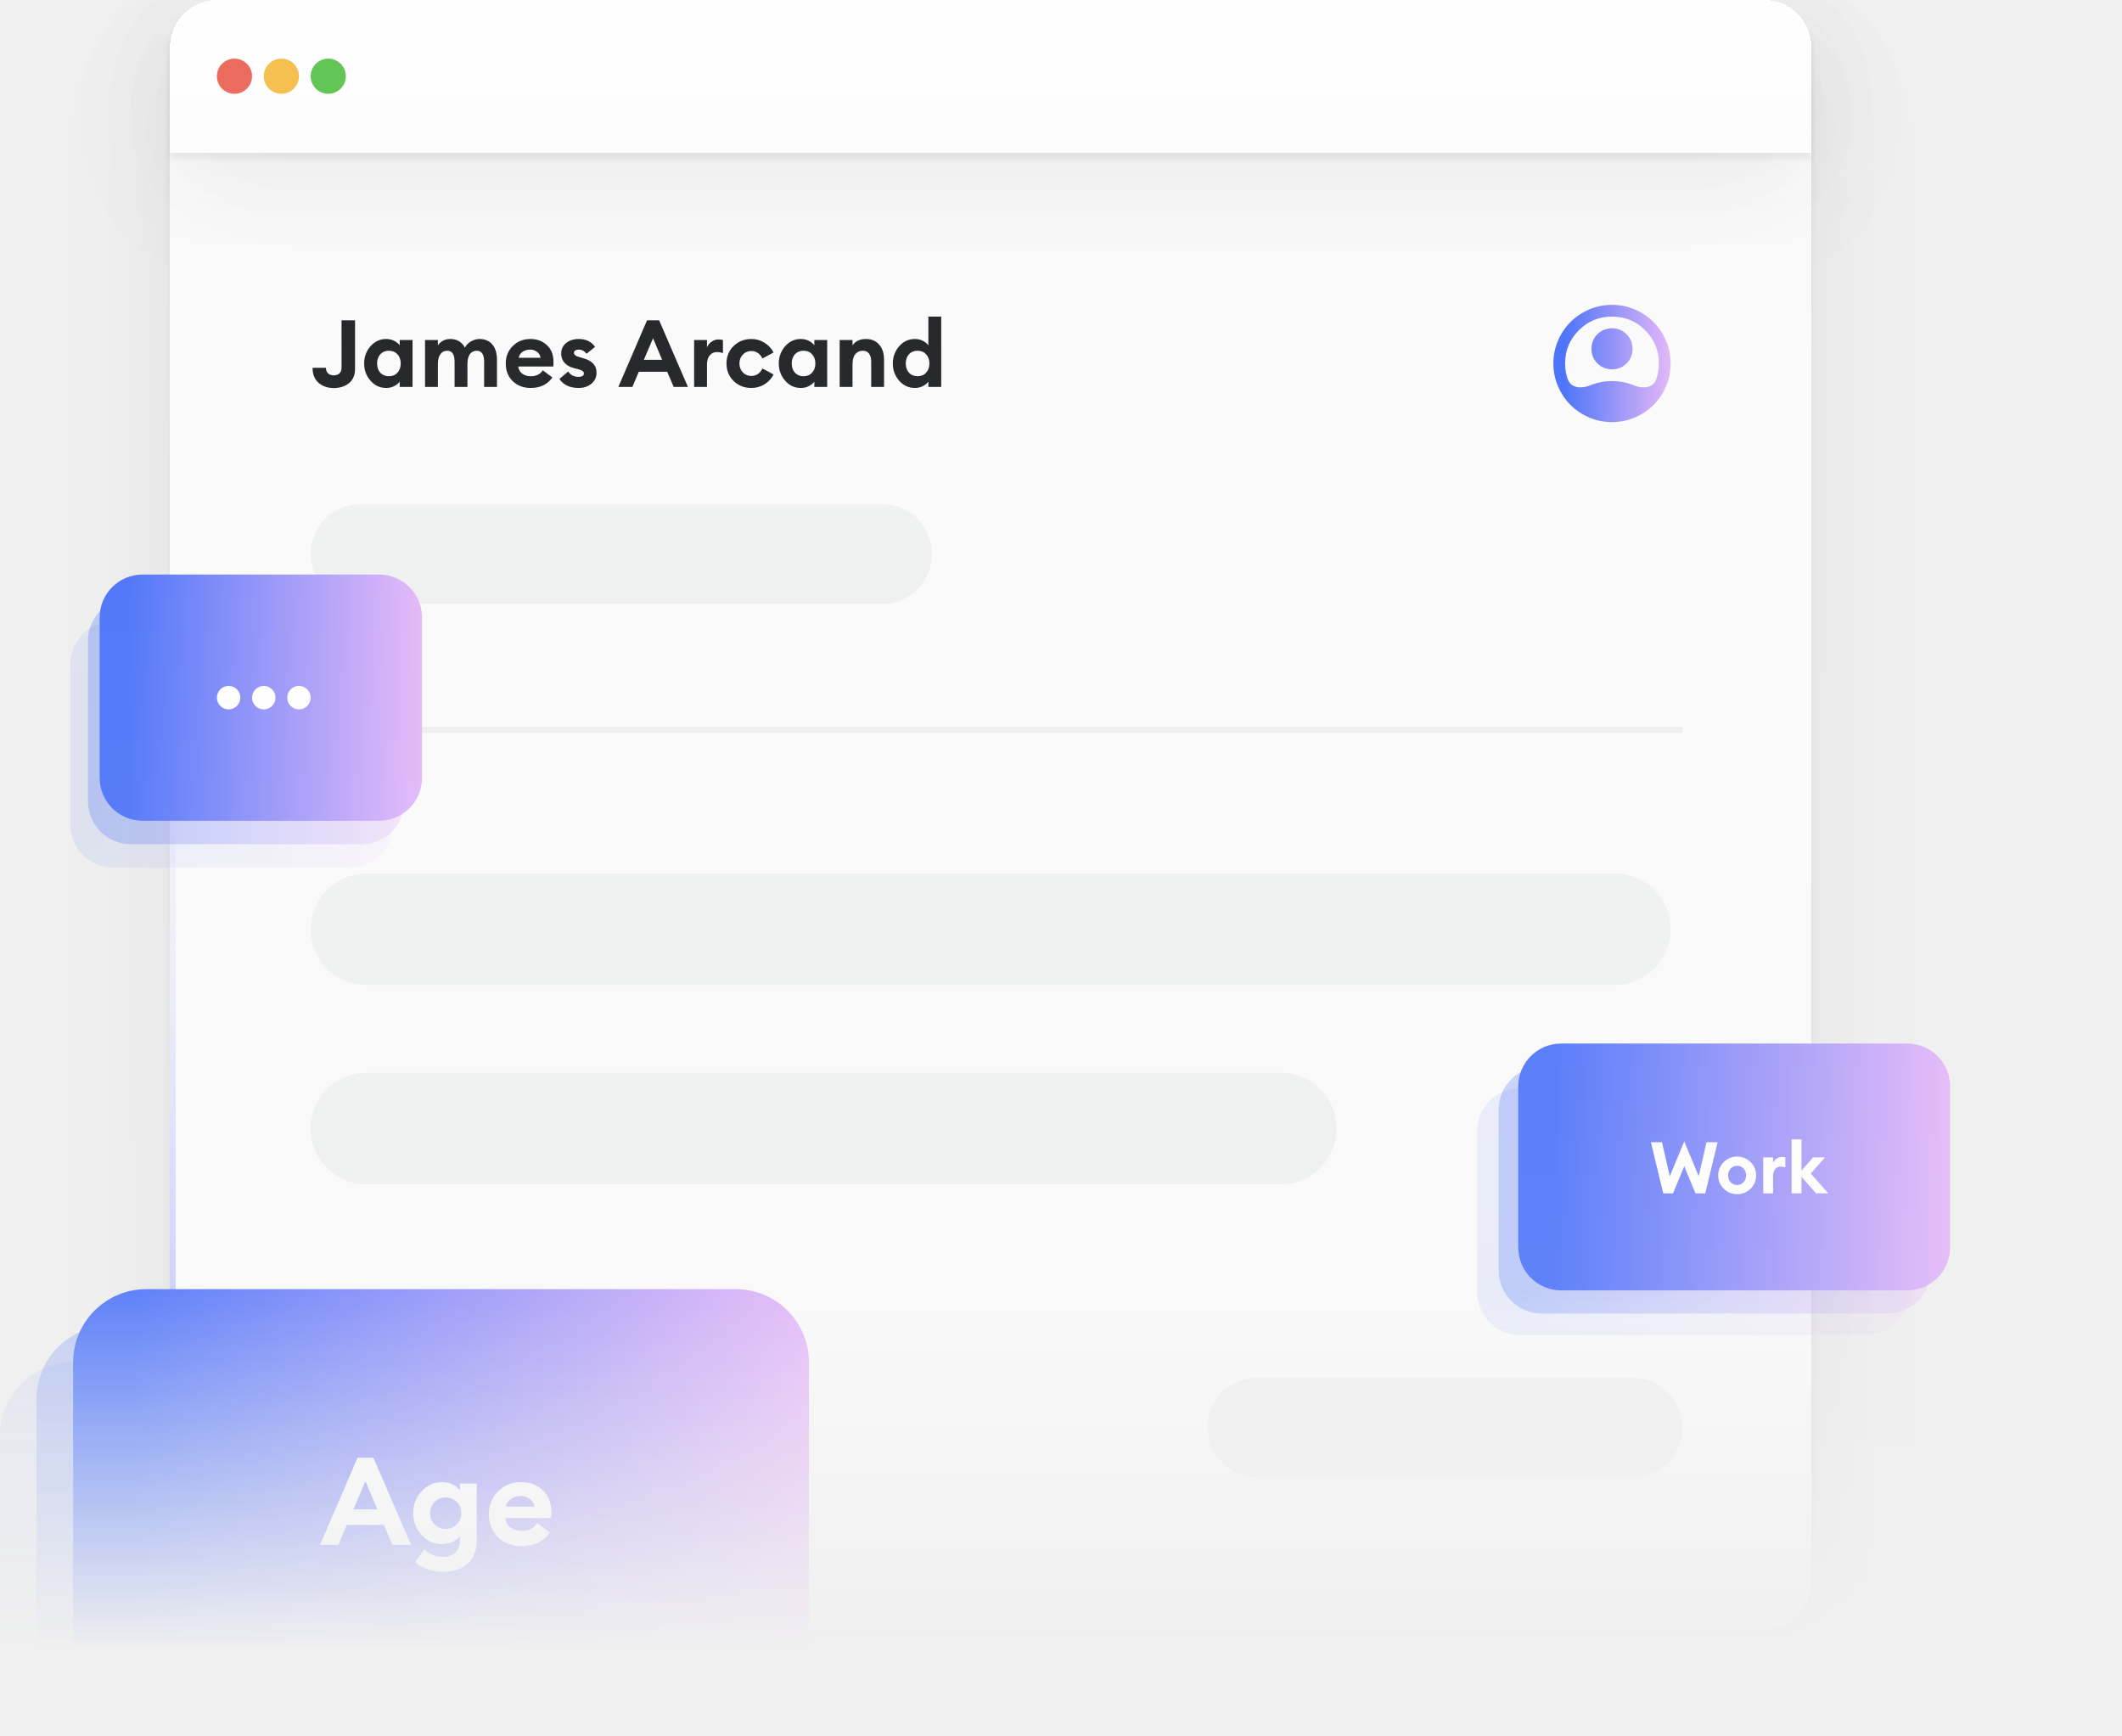
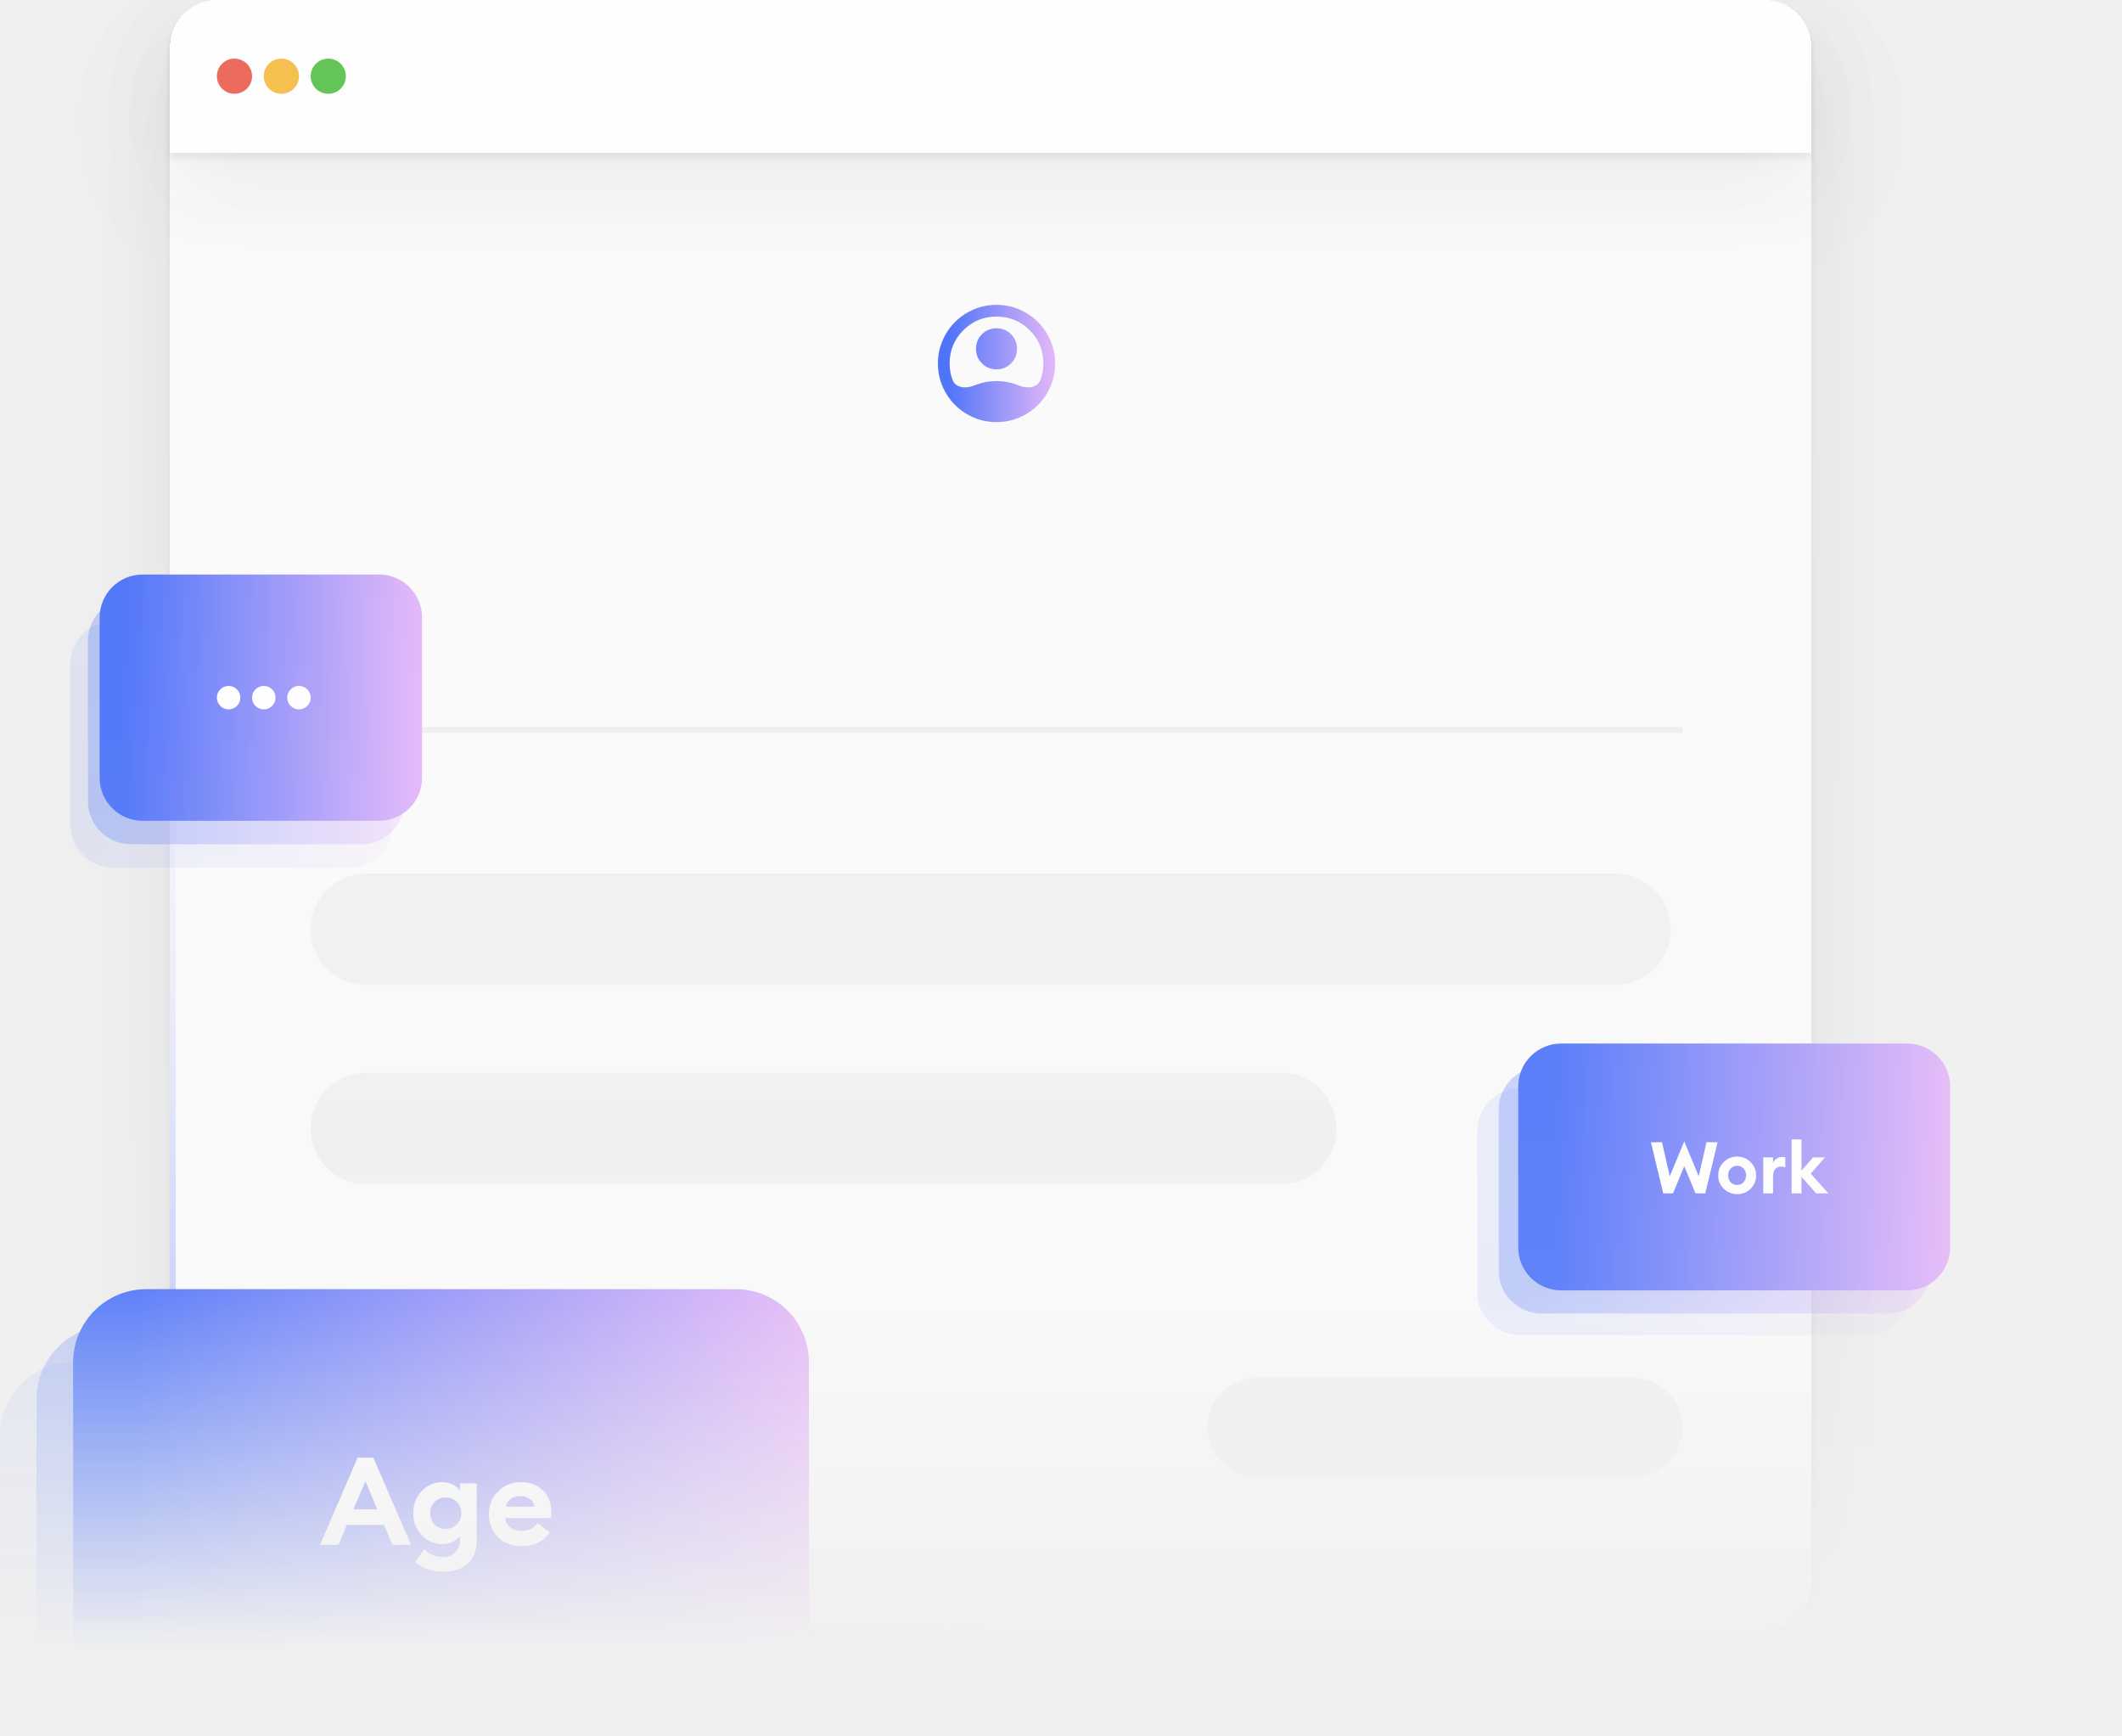
<svg xmlns="http://www.w3.org/2000/svg" width="362" height="296" viewBox="0 0 362 296" fill="none">
  <mask id="mask0_675_5556" style="mask-type:alpha" maskUnits="userSpaceOnUse" x="0" y="0" width="362" height="296">
    <rect width="362" height="296" fill="url(#paint0_linear_675_5556)" />
  </mask>
  <g mask="url(#mask0_675_5556)">
    <g filter="url(#filter0_ddd_675_5556)">
      <rect x="29" width="280" height="278" rx="8" fill="white" fill-opacity="0.7" shape-rendering="crispEdges" />
      <rect x="29.5" y="0.5" width="279" height="277" rx="7.5" stroke="url(#paint1_linear_675_5556)" shape-rendering="crispEdges" />
    </g>
    <g filter="url(#filter1_ddd_675_5556)">
      <path d="M29 8C29 3.582 32.582 0 37 0H301C305.418 0 309 3.582 309 8V26H29V8Z" fill="white" fill-opacity="0.7" shape-rendering="crispEdges" />
    </g>
    <circle cx="40" cy="13" r="3" fill="#EC6A5E" />
    <circle cx="48" cy="13" r="3" fill="#F5BF4F" />
    <circle cx="56" cy="13" r="3" fill="#61C554" />
    <rect opacity="0.05" x="53" y="149" width="232" height="19" rx="9.5" fill="#1F2124" />
    <rect opacity="0.05" x="53" y="183" width="175" height="19" rx="9.5" fill="#1F2124" />
-     <path d="M56.936 66.192C55.912 66.192 55.053 65.899 54.36 65.312C53.667 64.715 53.32 63.856 53.32 62.736H55.608C55.608 63.152 55.731 63.472 55.976 63.696C56.232 63.92 56.552 64.032 56.936 64.032C57.32 64.032 57.635 63.925 57.88 63.712C58.136 63.488 58.264 63.163 58.264 62.736V54.64H60.568V62.896C60.568 63.984 60.221 64.805 59.528 65.36C58.835 65.915 57.971 66.192 56.936 66.192ZM65.882 66.176C64.826 66.176 63.935 65.765 63.21 64.944C62.485 64.123 62.122 63.141 62.122 62C62.122 60.859 62.485 59.877 63.21 59.056C63.935 58.235 64.826 57.824 65.882 57.824C66.394 57.824 66.853 57.931 67.258 58.144C67.663 58.357 67.973 58.608 68.186 58.896V58H70.378V66H68.186V65.104C67.973 65.392 67.663 65.643 67.258 65.856C66.853 66.069 66.394 66.176 65.882 66.176ZM64.874 63.568C65.248 63.973 65.738 64.176 66.346 64.176C66.954 64.176 67.439 63.973 67.802 63.568C68.175 63.163 68.362 62.64 68.362 62C68.362 61.36 68.175 60.837 67.802 60.432C67.439 60.027 66.954 59.824 66.346 59.824C65.738 59.824 65.248 60.027 64.874 60.432C64.511 60.837 64.33 61.36 64.33 62C64.33 62.64 64.511 63.163 64.874 63.568ZM82.589 66V61.728C82.589 60.459 82.173 59.824 81.341 59.824C80.861 59.824 80.477 60.005 80.189 60.368C79.912 60.731 79.763 61.269 79.741 61.984V66H77.549V61.728C77.549 60.459 77.133 59.824 76.301 59.824C75.811 59.824 75.421 60.016 75.133 60.4C74.845 60.784 74.701 61.349 74.701 62.096V66H72.509V58H74.701V58.912C75.203 58.187 75.912 57.824 76.829 57.824C77.949 57.824 78.776 58.315 79.309 59.296C79.544 58.837 79.896 58.48 80.365 58.224C80.835 57.957 81.309 57.824 81.789 57.824C82.739 57.824 83.475 58.139 83.997 58.768C84.52 59.397 84.781 60.261 84.781 61.36V66H82.589ZM90.518 66.176C89.302 66.176 88.289 65.792 87.478 65.024C86.678 64.256 86.278 63.248 86.278 62C86.278 60.805 86.678 59.813 87.478 59.024C88.278 58.224 89.281 57.824 90.486 57.824C91.596 57.824 92.529 58.171 93.286 58.864C94.044 59.547 94.422 60.512 94.422 61.76C94.422 62.112 94.412 62.363 94.39 62.512H88.406C88.47 63.035 88.7 63.445 89.094 63.744C89.5 64.032 89.98 64.176 90.534 64.176C91.473 64.176 92.161 63.84 92.598 63.168L94.23 64.384C93.409 65.579 92.172 66.176 90.518 66.176ZM88.486 61.024H92.23C92.134 60.565 91.916 60.219 91.574 59.984C91.244 59.749 90.86 59.632 90.422 59.632C89.974 59.632 89.564 59.749 89.19 59.984C88.817 60.219 88.582 60.565 88.486 61.024ZM98.728 66.176C97.214 66.176 96.115 65.664 95.432 64.64L96.936 63.36C97.32 63.979 97.918 64.288 98.728 64.288C98.974 64.288 99.182 64.24 99.352 64.144C99.523 64.048 99.608 63.904 99.608 63.712C99.608 63.541 99.534 63.403 99.384 63.296C99.246 63.179 98.963 63.061 98.536 62.944L97.944 62.8C97.208 62.608 96.648 62.288 96.264 61.84C95.891 61.392 95.715 60.859 95.736 60.24C95.758 59.515 96.046 58.933 96.6 58.496C97.166 58.048 97.88 57.824 98.744 57.824C99.971 57.824 100.894 58.272 101.512 59.168L100.072 60.336C99.699 59.867 99.246 59.632 98.712 59.632C98.499 59.632 98.312 59.68 98.152 59.776C97.992 59.872 97.912 60.005 97.912 60.176C97.912 60.496 98.174 60.725 98.696 60.864L99.448 61.088C100.995 61.504 101.768 62.331 101.768 63.568C101.768 64.325 101.48 64.949 100.904 65.44C100.328 65.931 99.603 66.176 98.728 66.176ZM105.485 66L110.381 54.64H112.445L117.357 66H114.925L113.821 63.408H108.973L107.885 66H105.485ZM111.405 57.696L109.837 61.376H112.957L111.405 57.696ZM118.415 66V58H120.607V59.28C120.746 58.885 120.997 58.56 121.359 58.304C121.733 58.037 122.143 57.904 122.591 57.904C122.869 57.904 123.114 57.936 123.327 58V60.224C122.975 60.107 122.645 60.048 122.335 60.048C121.813 60.048 121.391 60.24 121.071 60.624C120.762 60.997 120.607 61.515 120.607 62.176V66H118.415ZM128.175 66.176C126.98 66.176 125.972 65.781 125.151 64.992C124.34 64.192 123.935 63.195 123.935 62C123.935 60.805 124.34 59.813 125.151 59.024C125.972 58.224 126.98 57.824 128.175 57.824C128.996 57.824 129.743 58.037 130.415 58.464C131.097 58.88 131.615 59.435 131.967 60.128L130.063 61.152C129.892 60.768 129.641 60.459 129.311 60.224C128.991 59.989 128.612 59.872 128.175 59.872C127.599 59.872 127.113 60.075 126.719 60.48C126.335 60.885 126.143 61.392 126.143 62C126.143 62.608 126.335 63.115 126.719 63.52C127.113 63.925 127.599 64.128 128.175 64.128C128.612 64.128 128.991 64.011 129.311 63.776C129.641 63.541 129.892 63.232 130.063 62.848L131.967 63.872C131.615 64.565 131.097 65.125 130.415 65.552C129.743 65.968 128.996 66.176 128.175 66.176ZM136.617 66.176C135.561 66.176 134.67 65.765 133.945 64.944C133.219 64.123 132.857 63.141 132.857 62C132.857 60.859 133.219 59.877 133.945 59.056C134.67 58.235 135.561 57.824 136.617 57.824C137.129 57.824 137.587 57.931 137.993 58.144C138.398 58.357 138.707 58.608 138.921 58.896V58H141.113V66H138.921V65.104C138.707 65.392 138.398 65.643 137.993 65.856C137.587 66.069 137.129 66.176 136.617 66.176ZM135.609 63.568C135.982 63.973 136.473 64.176 137.081 64.176C137.689 64.176 138.174 63.973 138.537 63.568C138.91 63.163 139.097 62.64 139.097 62C139.097 61.36 138.91 60.837 138.537 60.432C138.174 60.027 137.689 59.824 137.081 59.824C136.473 59.824 135.982 60.027 135.609 60.432C135.246 60.837 135.065 61.36 135.065 62C135.065 62.64 135.246 63.163 135.609 63.568ZM143.243 66V58H145.436V58.912C145.926 58.187 146.689 57.824 147.724 57.824C148.684 57.824 149.436 58.144 149.98 58.784C150.534 59.413 150.812 60.256 150.812 61.312V66H148.62V61.68C148.62 61.093 148.497 60.64 148.252 60.32C148.006 59.989 147.66 59.824 147.212 59.824C146.678 59.824 146.246 60.016 145.916 60.4C145.596 60.784 145.436 61.349 145.436 62.096V66H143.243ZM156.07 66.176C155.014 66.176 154.123 65.765 153.398 64.944C152.672 64.123 152.31 63.141 152.31 62C152.31 60.859 152.672 59.877 153.398 59.056C154.123 58.235 155.014 57.824 156.07 57.824C156.582 57.824 157.04 57.931 157.446 58.144C157.851 58.357 158.16 58.608 158.374 58.896V54H160.566V66H158.374V65.104C158.16 65.392 157.851 65.643 157.446 65.856C157.04 66.069 156.582 66.176 156.07 66.176ZM155.062 63.568C155.435 63.973 155.926 64.176 156.534 64.176C157.142 64.176 157.627 63.973 157.99 63.568C158.363 63.163 158.55 62.64 158.55 62C158.55 61.36 158.363 60.837 157.99 60.432C157.627 60.027 157.142 59.824 156.534 59.824C155.926 59.824 155.435 60.027 155.062 60.432C154.699 60.837 154.518 61.36 154.518 62C154.518 62.64 154.699 63.163 155.062 63.568Z" fill="#1F2124" />
-     <rect opacity="0.05" x="53" y="86" width="106" height="17" rx="8.5" fill="#1F2124" />
-     <mask id="mask1_675_5556" style="mask-type:alpha" maskUnits="userSpaceOnUse" x="263" y="50" width="24" height="24">
-       <rect x="263" y="50" width="24" height="24" rx="12" fill="url(#paint2_linear_675_5556)" />
+     <mask id="mask1_675_5556" style="mask-type:alpha" maskUnits="userSpaceOnUse" x="158" y="50" width="24" height="24">
+       <rect x="158" y="50" width="24" height="24" rx="12" fill="url(#paint2_linear_675_5556)" />
    </mask>
    <g mask="url(#mask1_675_5556)">
-       <path d="M267.487 64.775C268.021 66.197 269.789 66.337 271.193 65.757C271.36 65.689 271.528 65.624 271.7 65.562C272.75 65.188 273.85 65 275 65C276.15 65 277.25 65.188 278.3 65.562C278.472 65.624 278.64 65.689 278.807 65.757C280.211 66.337 281.979 66.197 282.513 64.775C282.838 63.908 283 62.983 283 62C283 59.783 282.221 57.896 280.663 56.337C279.104 54.779 277.217 54 275 54C272.783 54 270.896 54.779 269.338 56.337C267.779 57.896 267 59.783 267 62C267 62.983 267.162 63.908 267.487 64.775ZM275 63C274.017 63 273.188 62.663 272.513 61.987C271.838 61.312 271.5 60.483 271.5 59.5C271.5 58.517 271.838 57.688 272.513 57.013C273.188 56.337 274.017 56 275 56C275.983 56 276.812 56.337 277.488 57.013C278.163 57.688 278.5 58.517 278.5 59.5C278.5 60.483 278.163 61.312 277.488 61.987C276.812 62.663 275.983 63 275 63ZM275 72C273.617 72 272.317 71.737 271.1 71.213C269.883 70.688 268.825 69.975 267.925 69.075C267.025 68.175 266.312 67.117 265.788 65.9C265.262 64.683 265 63.383 265 62C265 60.617 265.262 59.317 265.788 58.1C266.312 56.883 267.025 55.825 267.925 54.925C268.825 54.025 269.883 53.312 271.1 52.788C272.317 52.263 273.617 52 275 52C276.383 52 277.683 52.263 278.9 52.788C280.117 53.312 281.175 54.025 282.075 54.925C282.975 55.825 283.688 56.883 284.212 58.1C284.737 59.317 285 60.617 285 62C285 63.383 284.737 64.683 284.212 65.9C283.688 67.117 282.975 68.175 282.075 69.075C281.175 69.975 280.117 70.688 278.9 71.213C277.683 71.737 276.383 72 275 72Z" fill="url(#paint3_linear_675_5556)" />
+       <path d="M162.487 64.775C163.021 66.197 164.789 66.337 166.193 65.757C166.36 65.689 166.528 65.624 166.7 65.562C167.75 65.188 168.85 65 170 65C171.15 65 172.25 65.188 173.3 65.562C173.472 65.624 173.64 65.689 173.807 65.757C175.211 66.337 176.979 66.197 177.513 64.775C177.838 63.908 178 62.983 178 62C178 59.783 177.221 57.896 175.663 56.337C174.104 54.779 172.217 54 170 54C167.783 54 165.896 54.779 164.338 56.337C162.779 57.896 162 59.783 162 62C162 62.983 162.162 63.908 162.487 64.775ZM170 63C169.017 63 168.188 62.663 167.513 61.987C166.838 61.312 166.5 60.483 166.5 59.5C166.5 58.517 166.838 57.688 167.513 57.013C168.188 56.337 169.017 56 170 56C170.983 56 171.812 56.337 172.488 57.013C173.163 57.688 173.5 58.517 173.5 59.5C173.5 60.483 173.163 61.312 172.488 61.987C171.812 62.663 170.983 63 170 63ZM170 72C168.617 72 167.317 71.737 166.1 71.213C164.883 70.688 163.825 69.975 162.925 69.075C162.025 68.175 161.312 67.117 160.788 65.9C160.262 64.683 160 63.383 160 62C160 60.617 160.262 59.317 160.788 58.1C161.312 56.883 162.025 55.825 162.925 54.925C163.825 54.025 164.883 53.312 166.1 52.788C167.317 52.263 168.617 52 170 52C171.383 52 172.683 52.263 173.9 52.788C175.117 53.312 176.175 54.025 177.075 54.925C177.975 55.825 178.688 56.883 179.212 58.1C179.737 59.317 180 60.617 180 62C180 63.383 179.737 64.683 179.212 65.9C178.688 67.117 177.975 68.175 177.075 69.075C176.175 69.975 175.117 70.688 173.9 71.213C172.683 71.737 171.383 72 170 72Z" fill="url(#paint3_linear_675_5556)" />
    </g>
    <rect x="53" y="124" width="234" height="1" fill="black" fill-opacity="0.05" />
    <circle cx="63" cy="244" r="9" fill="#F3EFF3" stroke="#FDF9FE" stroke-width="2" />
    <circle cx="79" cy="244" r="9" fill="#F3EFF3" stroke="#FDF9FE" stroke-width="2" />
    <circle cx="95" cy="244" r="9" fill="#F3EFF3" stroke="#FDF9FE" stroke-width="2" />
    <rect opacity="0.05" x="206" y="235" width="81" height="17" rx="8.5" fill="#1F2124" />
    <rect x="6.237" y="226.136" width="125.525" height="71.729" rx="12.475" fill="url(#paint4_linear_675_5556)" fill-opacity="0.3" />
    <rect y="232.373" width="125.525" height="71.729" rx="12.475" fill="url(#paint5_linear_675_5556)" fill-opacity="0.1" />
    <rect x="12.475" y="219.898" width="125.525" height="71.729" rx="12.475" fill="url(#paint6_linear_675_5556)" />
    <path d="M54.597 263.509L61 248.652H63.7L70.124 263.509H66.943L65.499 260.119H59.159L57.736 263.509H54.597ZM62.34 252.649L60.289 257.461H64.369L62.34 252.649ZM74.153 260.035C74.669 260.537 75.297 260.789 76.036 260.789C76.776 260.789 77.403 260.537 77.919 260.035C78.436 259.533 78.694 258.891 78.694 258.11C78.694 257.329 78.436 256.687 77.919 256.185C77.403 255.683 76.776 255.432 76.036 255.432C75.297 255.432 74.669 255.683 74.153 256.185C73.637 256.687 73.379 257.329 73.379 258.11C73.379 258.891 73.637 259.533 74.153 260.035ZM75.701 268.091C73.609 268.091 71.984 267.533 70.826 266.417L72.395 264.283C73.274 265.148 74.362 265.58 75.66 265.58C76.497 265.58 77.173 265.315 77.689 264.785C78.206 264.255 78.464 263.565 78.464 262.714V262.002C78.171 262.407 77.752 262.742 77.208 263.007C76.664 263.258 76.071 263.383 75.43 263.383C74.062 263.383 72.897 262.874 71.935 261.856C70.972 260.823 70.491 259.575 70.491 258.11C70.491 256.631 70.972 255.383 71.935 254.365C72.897 253.332 74.062 252.816 75.43 252.816C76.085 252.816 76.678 252.949 77.208 253.214C77.752 253.465 78.171 253.8 78.464 254.218V253.046H81.33V262.693C81.33 264.492 80.814 265.838 79.782 266.731C78.75 267.638 77.389 268.091 75.701 268.091ZM88.951 263.739C87.361 263.739 86.035 263.237 84.975 262.232C83.929 261.228 83.406 259.91 83.406 258.278C83.406 256.715 83.929 255.418 84.975 254.385C86.022 253.339 87.333 252.816 88.909 252.816C90.36 252.816 91.581 253.269 92.571 254.176C93.561 255.069 94.057 256.331 94.057 257.964C94.057 258.424 94.043 258.752 94.015 258.947H86.189C86.273 259.631 86.573 260.168 87.089 260.558C87.619 260.935 88.246 261.123 88.972 261.123C90.2 261.123 91.099 260.684 91.671 259.805L93.806 261.395C92.731 262.958 91.113 263.739 88.951 263.739ZM86.293 257.001H91.19C91.064 256.401 90.778 255.948 90.332 255.641C89.9 255.334 89.397 255.181 88.825 255.181C88.24 255.181 87.703 255.334 87.214 255.641C86.726 255.948 86.419 256.401 86.293 257.001Z" fill="white" />
    <rect x="255.661" y="181.949" width="73.678" height="42.102" rx="7.322" fill="url(#paint7_linear_675_5556)" fill-opacity="0.3" />
    <rect x="252" y="185.61" width="73.678" height="42.102" rx="7.322" fill="url(#paint8_linear_675_5556)" fill-opacity="0.1" />
    <rect x="259" y="178" width="73.678" height="42.102" rx="7.322" fill="url(#paint9_linear_675_5556)" />
    <path d="M289.239 203.559L287.323 198.928L285.407 203.559H283.736L281.636 194.838H283.527L284.854 200.635L287.323 194.691L289.791 200.635L291.118 194.838H293.009L290.909 203.559H289.239ZM298.634 202.773C298.003 203.387 297.242 203.694 296.349 203.694C295.457 203.694 294.695 203.387 294.065 202.773C293.434 202.15 293.119 201.389 293.119 200.488C293.119 199.596 293.434 198.838 294.065 198.216C294.695 197.594 295.457 197.282 296.349 197.282C297.242 197.282 298.003 197.594 298.634 198.216C299.264 198.838 299.579 199.596 299.579 200.488C299.579 201.389 299.264 202.15 298.634 202.773ZM296.349 202.122C296.783 202.122 297.143 201.97 297.43 201.667C297.725 201.356 297.872 200.963 297.872 200.488C297.872 200.013 297.725 199.624 297.43 199.321C297.143 199.01 296.783 198.855 296.349 198.855C295.907 198.855 295.538 199.01 295.244 199.321C294.957 199.624 294.814 200.013 294.814 200.488C294.814 200.963 294.957 201.356 295.244 201.667C295.538 201.97 295.907 202.122 296.349 202.122ZM300.793 203.559V197.418H302.475V198.4C302.582 198.097 302.774 197.847 303.053 197.651C303.339 197.446 303.654 197.344 303.998 197.344C304.211 197.344 304.4 197.368 304.563 197.418V199.125C304.293 199.035 304.039 198.99 303.802 198.99C303.401 198.99 303.077 199.137 302.831 199.432C302.594 199.718 302.475 200.116 302.475 200.623V203.559H300.793ZM309.827 203.559L307.321 200.734V203.559H305.638V194.347H307.321V199.677L309.311 197.418H311.337L308.905 200.181L311.902 203.559H309.827Z" fill="white" />
    <rect x="15" y="102" width="54" height="42" rx="7.322" fill="url(#paint10_linear_675_5556)" fill-opacity="0.3" />
    <rect x="12" y="106" width="55" height="42" rx="7.322" fill="url(#paint11_linear_675_5556)" fill-opacity="0.1" />
    <rect x="17" y="98" width="55" height="42" rx="7.322" fill="url(#paint12_linear_675_5556)" />
    <mask id="mask2_675_5556" style="mask-type:alpha" maskUnits="userSpaceOnUse" x="33" y="107" width="24" height="24">
      <rect x="33" y="107" width="24" height="24" fill="#D9D9D9" />
    </mask>
    <g mask="url(#mask2_675_5556)">
      <path d="M39 121C38.45 121 37.979 120.804 37.587 120.413C37.196 120.021 37 119.55 37 119C37 118.45 37.196 117.979 37.587 117.588C37.979 117.196 38.45 117 39 117C39.55 117 40.021 117.196 40.413 117.588C40.804 117.979 41 118.45 41 119C41 119.55 40.804 120.021 40.413 120.413C40.021 120.804 39.55 121 39 121ZM45 121C44.45 121 43.979 120.804 43.587 120.413C43.196 120.021 43 119.55 43 119C43 118.45 43.196 117.979 43.587 117.588C43.979 117.196 44.45 117 45 117C45.55 117 46.021 117.196 46.413 117.588C46.804 117.979 47 118.45 47 119C47 119.55 46.804 120.021 46.413 120.413C46.021 120.804 45.55 121 45 121ZM51 121C50.45 121 49.979 120.804 49.587 120.413C49.196 120.021 49 119.55 49 119C49 118.45 49.196 117.979 49.587 117.588C49.979 117.196 50.45 117 51 117C51.55 117 52.021 117.196 52.413 117.588C52.804 117.979 53 118.45 53 119C53 119.55 52.804 120.021 52.413 120.413C52.021 120.804 51.55 121 51 121Z" fill="white" />
    </g>
  </g>
  <defs>
    <filter id="filter0_ddd_675_5556" x="5" y="-18" width="328" height="326" filterUnits="userSpaceOnUse" color-interpolation-filters="sRGB">
      <feFlood flood-opacity="0" result="BackgroundImageFix" />
      <feColorMatrix in="SourceAlpha" type="matrix" values="0 0 0 0 0 0 0 0 0 0 0 0 0 0 0 0 0 0 127 0" result="hardAlpha" />
      <feOffset dy="5.091" />
      <feGaussianBlur stdDeviation="6.788" />
      <feComposite in2="hardAlpha" operator="out" />
      <feColorMatrix type="matrix" values="0 0 0 0 0 0 0 0 0 0 0 0 0 0 0 0 0 0 0.04 0" />
      <feBlend mode="normal" in2="BackgroundImageFix" result="effect1_dropShadow_675_5556" />
      <feColorMatrix in="SourceAlpha" type="matrix" values="0 0 0 0 0 0 0 0 0 0 0 0 0 0 0 0 0 0 127 0" result="hardAlpha" />
      <feOffset dy="1" />
      <feGaussianBlur stdDeviation="0.5" />
      <feComposite in2="hardAlpha" operator="out" />
      <feColorMatrix type="matrix" values="0 0 0 0 0 0 0 0 0 0 0 0 0 0 0 0 0 0 0.05 0" />
      <feBlend mode="normal" in2="effect1_dropShadow_675_5556" result="effect2_dropShadow_675_5556" />
      <feColorMatrix in="SourceAlpha" type="matrix" values="0 0 0 0 0 0 0 0 0 0 0 0 0 0 0 0 0 0 127 0" result="hardAlpha" />
      <feOffset dy="6" />
      <feGaussianBlur stdDeviation="12" />
      <feComposite in2="hardAlpha" operator="out" />
      <feColorMatrix type="matrix" values="0 0 0 0 0 0 0 0 0 0 0 0 0 0 0 0 0 0 0.03 0" />
      <feBlend mode="normal" in2="effect2_dropShadow_675_5556" result="effect3_dropShadow_675_5556" />
      <feBlend mode="normal" in="SourceGraphic" in2="effect3_dropShadow_675_5556" result="shape" />
    </filter>
    <filter id="filter1_ddd_675_5556" x="5" y="-18" width="328" height="74" filterUnits="userSpaceOnUse" color-interpolation-filters="sRGB">
      <feFlood flood-opacity="0" result="BackgroundImageFix" />
      <feColorMatrix in="SourceAlpha" type="matrix" values="0 0 0 0 0 0 0 0 0 0 0 0 0 0 0 0 0 0 127 0" result="hardAlpha" />
      <feOffset dy="5.091" />
      <feGaussianBlur stdDeviation="6.788" />
      <feComposite in2="hardAlpha" operator="out" />
      <feColorMatrix type="matrix" values="0 0 0 0 0 0 0 0 0 0 0 0 0 0 0 0 0 0 0.04 0" />
      <feBlend mode="normal" in2="BackgroundImageFix" result="effect1_dropShadow_675_5556" />
      <feColorMatrix in="SourceAlpha" type="matrix" values="0 0 0 0 0 0 0 0 0 0 0 0 0 0 0 0 0 0 127 0" result="hardAlpha" />
      <feOffset dy="1" />
      <feGaussianBlur stdDeviation="0.5" />
      <feComposite in2="hardAlpha" operator="out" />
      <feColorMatrix type="matrix" values="0 0 0 0 0 0 0 0 0 0 0 0 0 0 0 0 0 0 0.05 0" />
      <feBlend mode="normal" in2="effect1_dropShadow_675_5556" result="effect2_dropShadow_675_5556" />
      <feColorMatrix in="SourceAlpha" type="matrix" values="0 0 0 0 0 0 0 0 0 0 0 0 0 0 0 0 0 0 127 0" result="hardAlpha" />
      <feOffset dy="6" />
      <feGaussianBlur stdDeviation="12" />
      <feComposite in2="hardAlpha" operator="out" />
      <feColorMatrix type="matrix" values="0 0 0 0 0 0 0 0 0 0 0 0 0 0 0 0 0 0 0.03 0" />
      <feBlend mode="normal" in2="effect2_dropShadow_675_5556" result="effect3_dropShadow_675_5556" />
      <feBlend mode="normal" in="SourceGraphic" in2="effect3_dropShadow_675_5556" result="shape" />
    </filter>
    <linearGradient id="paint0_linear_675_5556" x1="181" y1="0" x2="181" y2="281.5" gradientUnits="userSpaceOnUse">
      <stop stop-color="white" />
      <stop offset="0.782" stop-color="white" stop-opacity="0.86" />
      <stop offset="1" stop-color="white" stop-opacity="0" />
    </linearGradient>
    <linearGradient id="paint1_linear_675_5556" x1="2" y1="308.779" x2="121.79" y2="208.152" gradientUnits="userSpaceOnUse">
      <stop stop-color="#3044FE" />
      <stop offset="1" stop-color="white" stop-opacity="0" />
    </linearGradient>
-     <linearGradient id="paint2_linear_675_5556" x1="265.038" y1="62.706" x2="287" y2="62.706" gradientUnits="userSpaceOnUse">
+     <linearGradient id="paint2_linear_675_5556" x1="160.038" y1="62.706" x2="182" y2="62.706" gradientUnits="userSpaceOnUse">
      <stop stop-color="#4870FA" />
      <stop offset="1" stop-color="#E4B6F9" />
    </linearGradient>
-     <linearGradient id="paint3_linear_675_5556" x1="266.698" y1="62.588" x2="285" y2="62.588" gradientUnits="userSpaceOnUse">
+     <linearGradient id="paint3_linear_675_5556" x1="161.698" y1="62.588" x2="180" y2="62.588" gradientUnits="userSpaceOnUse">
      <stop stop-color="#4870FA" />
      <stop offset="1" stop-color="#E4B6F9" />
    </linearGradient>
    <linearGradient id="paint4_linear_675_5556" x1="16.895" y1="264.11" x2="131.763" y2="264.11" gradientUnits="userSpaceOnUse">
      <stop stop-color="#4870FA" />
      <stop offset="1" stop-color="#E4B6F9" />
    </linearGradient>
    <linearGradient id="paint5_linear_675_5556" x1="10.658" y1="270.347" x2="125.525" y2="270.347" gradientUnits="userSpaceOnUse">
      <stop stop-color="#4870FA" />
      <stop offset="1" stop-color="#E4B6F9" />
    </linearGradient>
    <linearGradient id="paint6_linear_675_5556" x1="23.132" y1="257.872" x2="138" y2="257.872" gradientUnits="userSpaceOnUse">
      <stop stop-color="#4870FA" />
      <stop offset="1" stop-color="#E4B6F9" />
    </linearGradient>
    <linearGradient id="paint7_linear_675_5556" x1="261.917" y1="204.238" x2="329.339" y2="204.238" gradientUnits="userSpaceOnUse">
      <stop stop-color="#4870FA" />
      <stop offset="1" stop-color="#E4B6F9" />
    </linearGradient>
    <linearGradient id="paint8_linear_675_5556" x1="258.256" y1="207.899" x2="325.678" y2="207.899" gradientUnits="userSpaceOnUse">
      <stop stop-color="#4870FA" />
      <stop offset="1" stop-color="#E4B6F9" />
    </linearGradient>
    <linearGradient id="paint9_linear_675_5556" x1="265.255" y1="200.289" x2="332.678" y2="200.289" gradientUnits="userSpaceOnUse">
      <stop stop-color="#4870FA" />
      <stop offset="1" stop-color="#E4B6F9" />
    </linearGradient>
    <linearGradient id="paint10_linear_675_5556" x1="19.585" y1="124.235" x2="69" y2="124.235" gradientUnits="userSpaceOnUse">
      <stop stop-color="#4870FA" />
      <stop offset="1" stop-color="#E4B6F9" />
    </linearGradient>
    <linearGradient id="paint11_linear_675_5556" x1="16.67" y1="128.235" x2="67" y2="128.235" gradientUnits="userSpaceOnUse">
      <stop stop-color="#4870FA" />
      <stop offset="1" stop-color="#E4B6F9" />
    </linearGradient>
    <linearGradient id="paint12_linear_675_5556" x1="21.67" y1="120.235" x2="72" y2="120.235" gradientUnits="userSpaceOnUse">
      <stop stop-color="#4870FA" />
      <stop offset="1" stop-color="#E4B6F9" />
    </linearGradient>
  </defs>
</svg>
